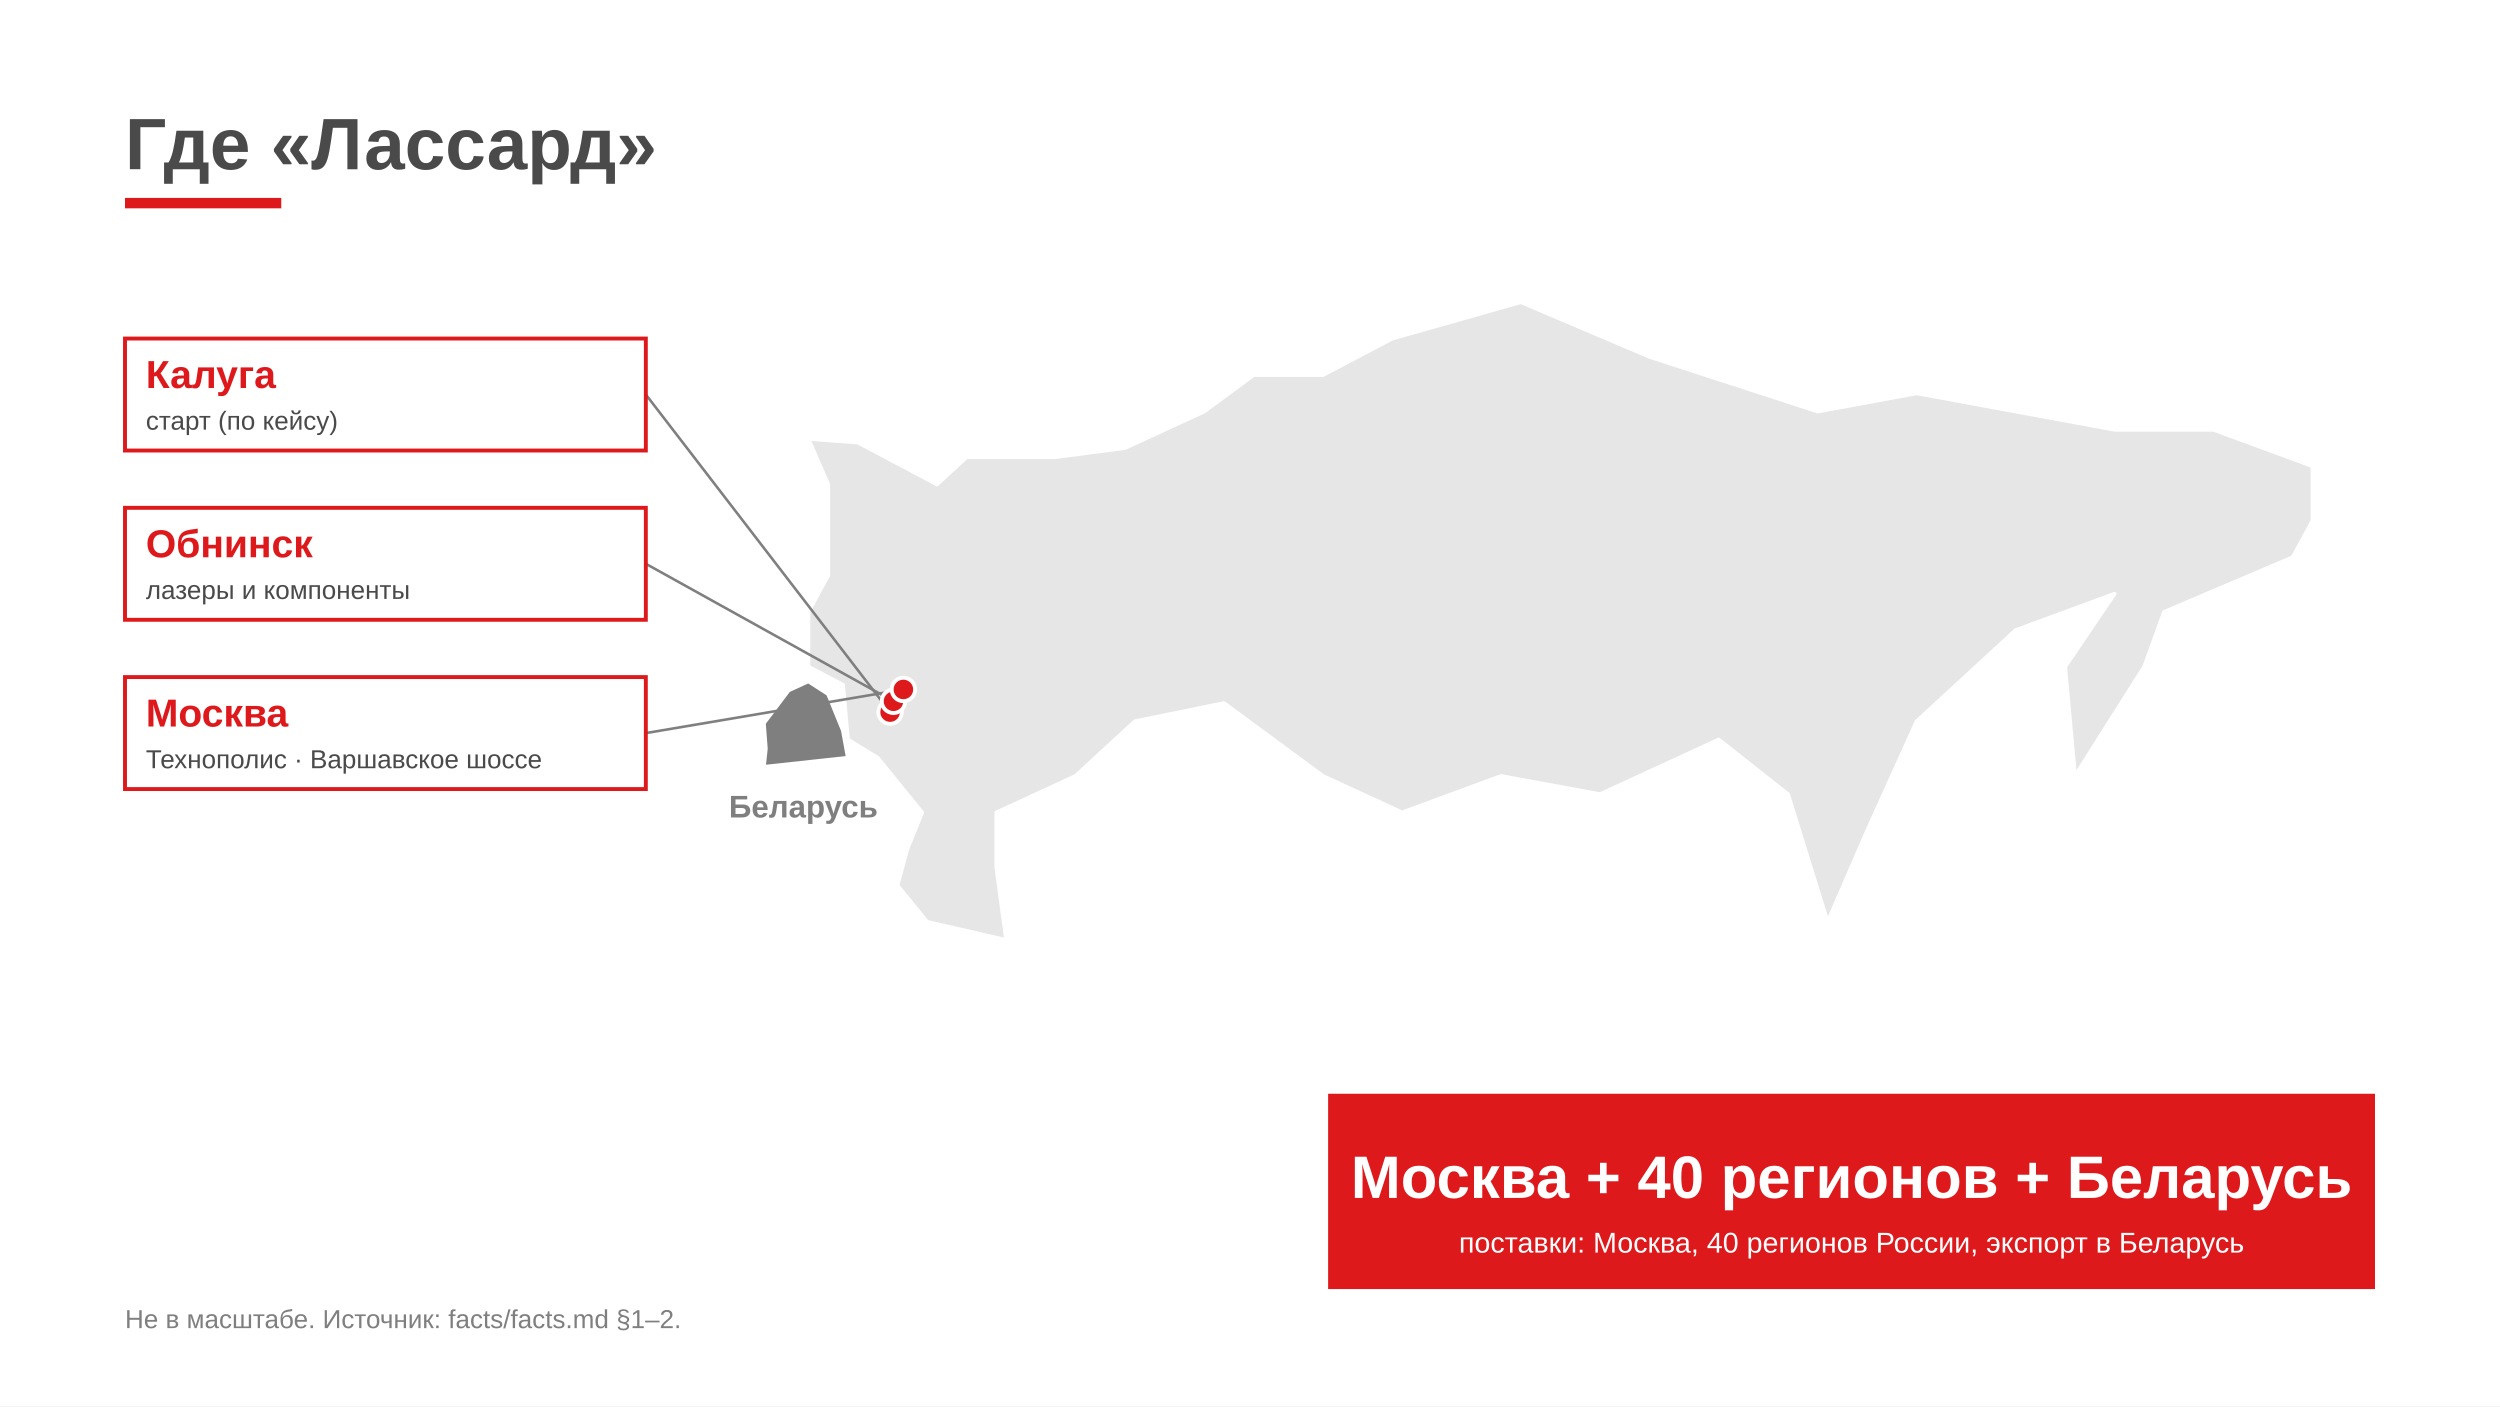
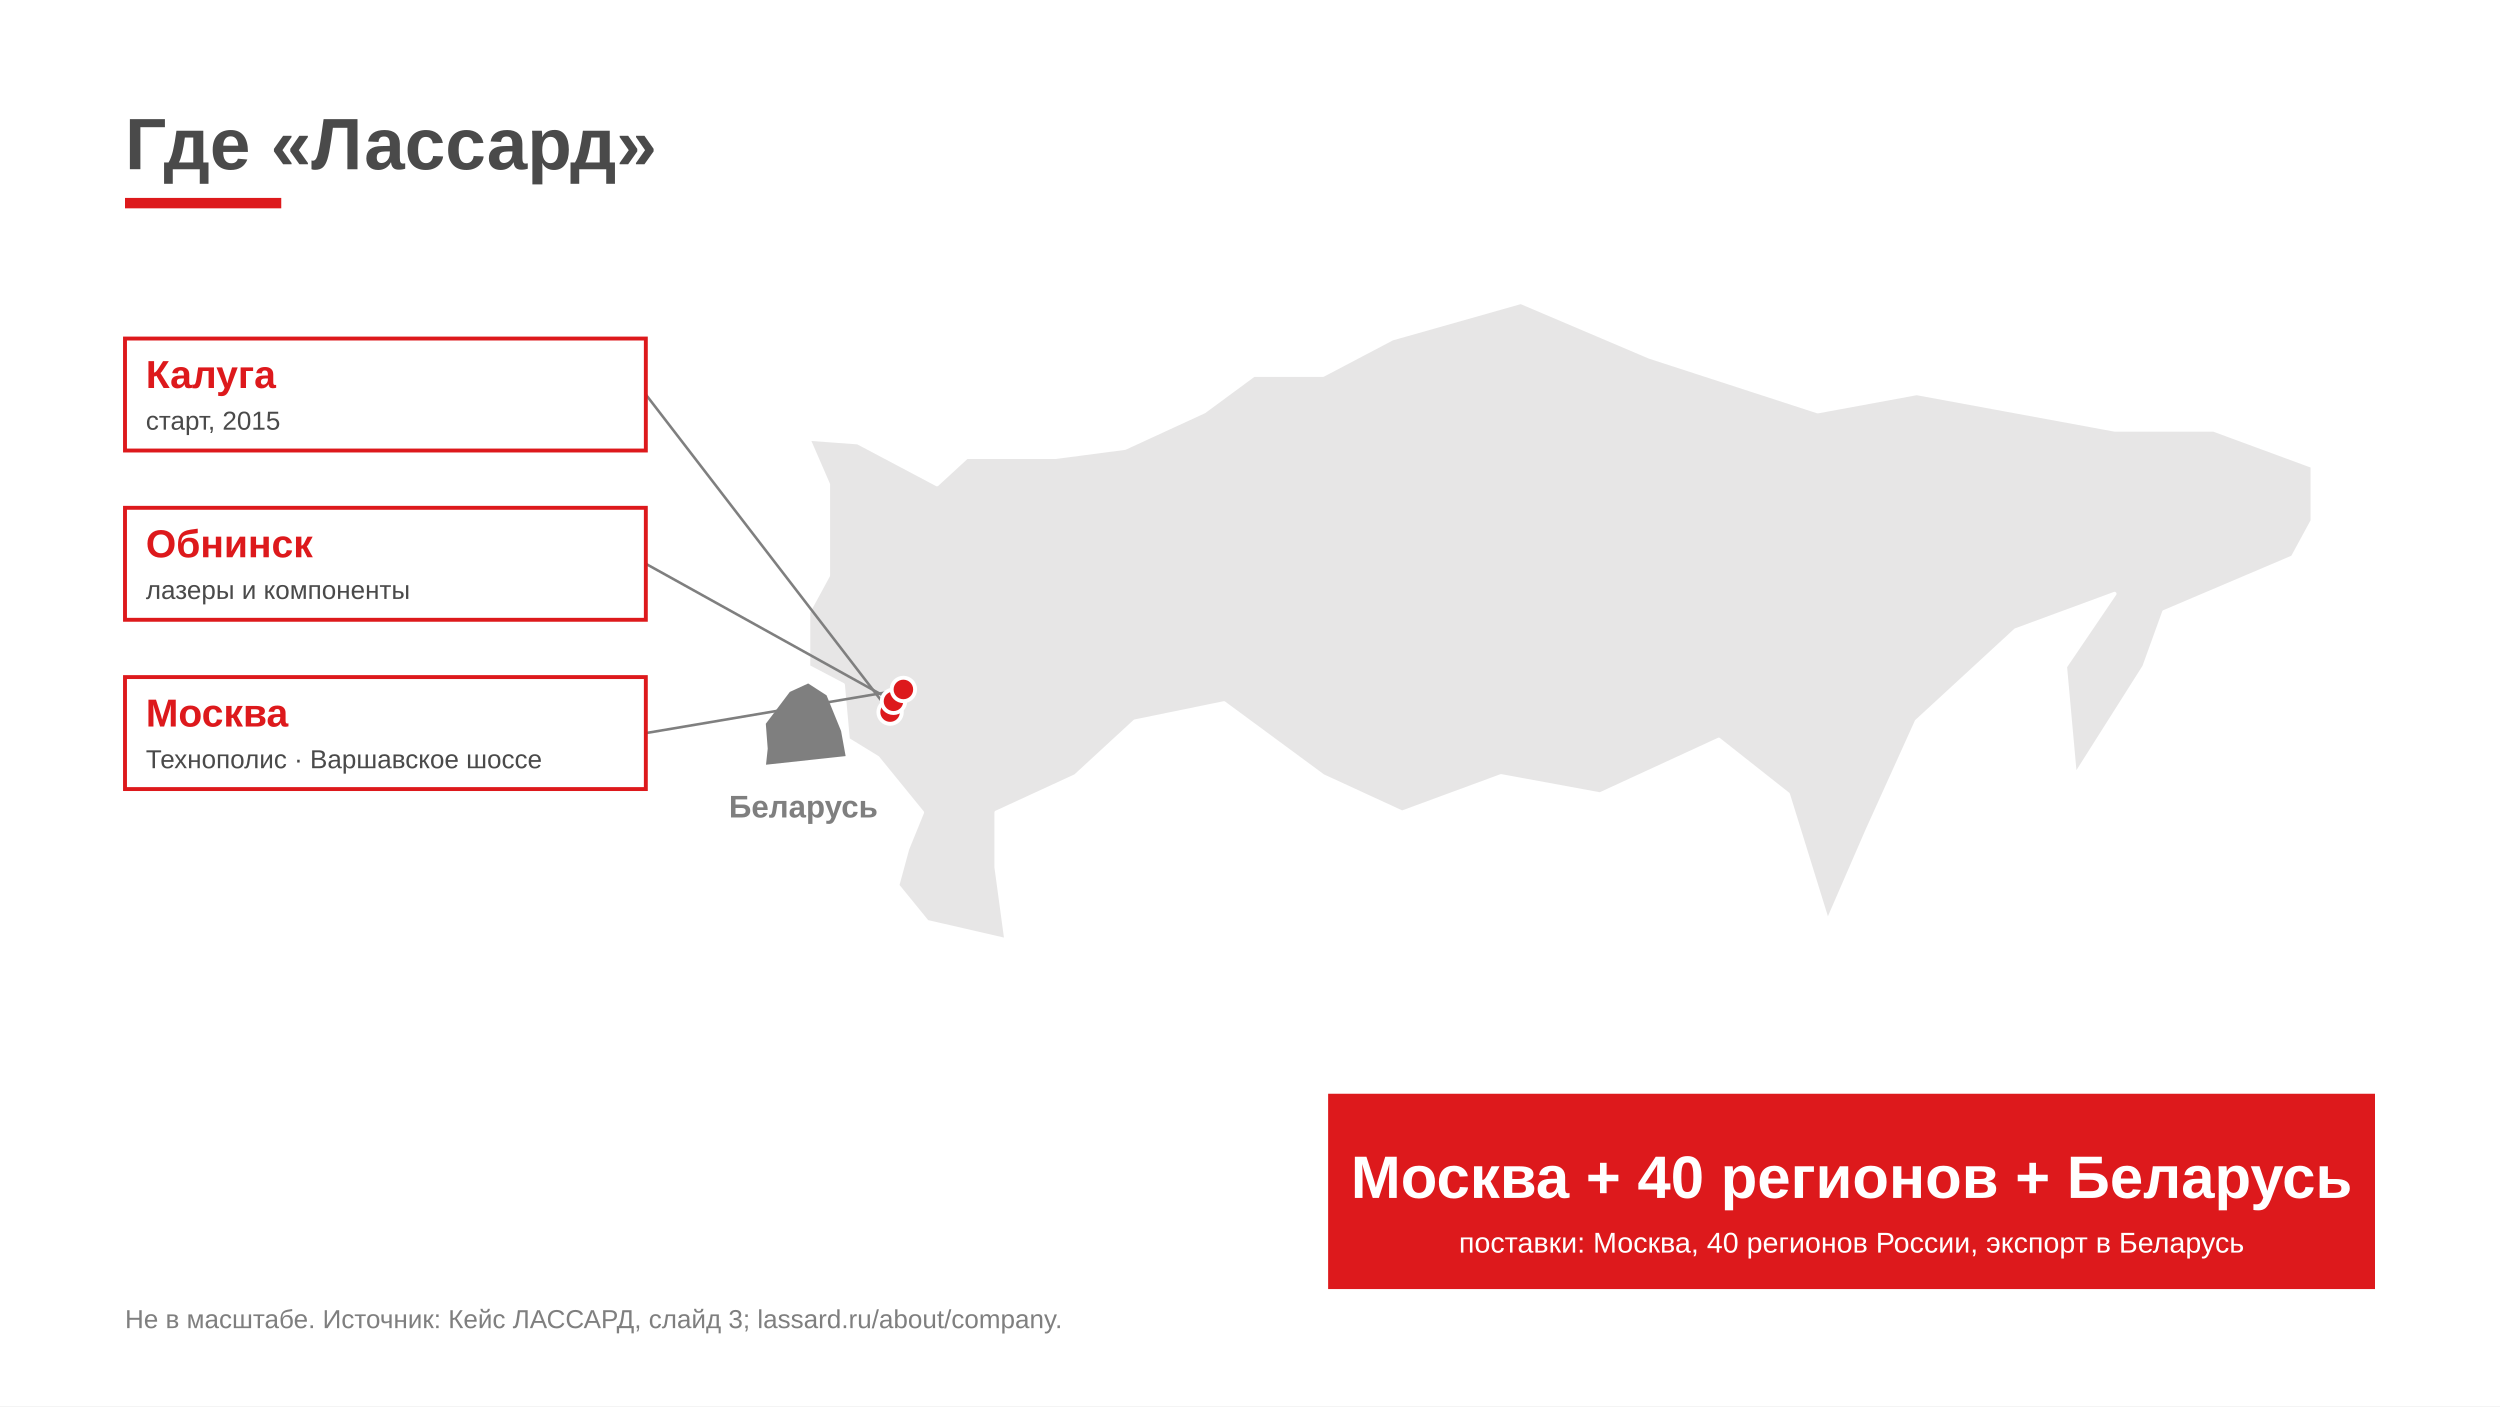
<svg xmlns="http://www.w3.org/2000/svg" width="1920" height="1080" viewBox="0 0 1920 1080">
  <rect width="1920" height="1080" fill="#FFFFFF" />
  <text x="96" y="130" font-family="Arial, Helvetica, sans-serif" font-size="56" font-weight="bold" fill="#4A4A4A" text-anchor="start">Где «Лассард»</text>
  <rect x="96" y="152" width="120" height="8" fill="#DD191C" />
  <polygon points="620.8,337.0 658.8,339.8 719.6,372.0 742.4,351.0 810.8,351.0 864.0,344.0 924.8,316.0 962.8,288.0 1016.0,288.0 1069.2,260.0 1168.0,232.0 1266.8,274.0 1396.0,316.0 1472.0,302.0 1624.0,330.0 1700.0,330.0 1776.0,358.0 1776.0,400.0 1760.8,428.0 1662.0,470.0 1646.8,512.0 1593.6,596.0 1586.0,512.0 1624.0,456.0 1548.0,484.0 1472.0,554.0 1434.0,638.0 1403.6,708.0 1373.2,610.0 1320.0,568.0 1228.8,610.0 1152.8,596.0 1076.8,624.0 1016.0,596.0 940.0,540.0 871.6,554.0 826.0,596.0 765.2,624.0 765.2,666.0 772.8,722.0 712.0,708.0 689.2,680.0 696.8,652.0 708.2,624.0 674.0,582.0 651.2,568.0 647.4,526.0 620.8,512.0 620.8,470.0 636.0,442.0 636.0,372.0" fill="#E7E6E6" stroke="#FFFFFF" stroke-width="3" stroke-linejoin="round" />
  <polygon points="586.6,589.0 651.2,582.0 647.4,561.0 636.0,533.0 620.8,523.2 605.6,530.2 586.6,555.4 588.1,575.0" fill="#7F7F7F" stroke="#FFFFFF" stroke-width="3" stroke-linejoin="round" />
  <line x1="683.6" y1="546.9" x2="496" y2="303" stroke="#7F7F7F" stroke-width="2" />
  <rect x="96" y="260" width="400" height="86" fill="#FFFFFF" stroke="#DD191C" stroke-width="3" />
  <text x="112" y="298" font-family="Arial, Helvetica, sans-serif" font-size="30" font-weight="bold" fill="#DD191C" text-anchor="start">Калуга</text>
-   <text x="112" y="330" font-family="Arial, Helvetica, sans-serif" font-size="20" font-weight="normal" fill="#4A4A4A" text-anchor="start">старт (по кейсу)</text>
+   <text x="112" y="330" font-family="Arial, Helvetica, sans-serif" font-size="20" font-weight="normal" fill="#4A4A4A" text-anchor="start">старт, 2015</text>
  <line x1="686.2" y1="538.6" x2="496" y2="433" stroke="#7F7F7F" stroke-width="2" />
  <rect x="96" y="390" width="400" height="86" fill="#FFFFFF" stroke="#DD191C" stroke-width="3" />
  <text x="112" y="428" font-family="Arial, Helvetica, sans-serif" font-size="30" font-weight="bold" fill="#DD191C" text-anchor="start">Обнинск</text>
  <text x="112" y="460" font-family="Arial, Helvetica, sans-serif" font-size="20" font-weight="normal" fill="#4A4A4A" text-anchor="start">лазеры и компоненты</text>
  <line x1="693.8" y1="529.5" x2="496" y2="563" stroke="#7F7F7F" stroke-width="2" />
  <rect x="96" y="520" width="400" height="86" fill="#FFFFFF" stroke="#DD191C" stroke-width="3" />
  <text x="112" y="558" font-family="Arial, Helvetica, sans-serif" font-size="30" font-weight="bold" fill="#DD191C" text-anchor="start">Москва</text>
  <text x="112" y="590" font-family="Arial, Helvetica, sans-serif" font-size="20" font-weight="normal" fill="#4A4A4A" text-anchor="start">Технополис · Варшавское шоссе</text>
  <circle cx="683.6" cy="546.9" r="9" fill="#DD191C" stroke="#FFFFFF" stroke-width="3" />
  <circle cx="686.2" cy="538.6" r="9" fill="#DD191C" stroke="#FFFFFF" stroke-width="3" />
  <circle cx="693.8" cy="529.5" r="9" fill="#DD191C" stroke="#FFFFFF" stroke-width="3" />
  <text x="617.0" y="627.8" font-family="Arial, Helvetica, sans-serif" font-size="24" font-weight="bold" fill="#7F7F7F" text-anchor="middle">Беларусь</text>
  <rect x="1020" y="840" width="804" height="150" fill="#DD191C" />
  <text x="1422" y="920" font-family="Arial, Helvetica, sans-serif" font-size="46" font-weight="bold" fill="#FFFFFF" text-anchor="middle">Москва + 40 регионов + Беларусь</text>
  <text x="1422" y="962" font-family="Arial, Helvetica, sans-serif" font-size="22" font-weight="normal" fill="#FFFFFF" text-anchor="middle">поставки: Москва, 40 регионов России, экспорт в Беларусь</text>
-   <text x="96" y="1020" font-family="Arial, Helvetica, sans-serif" font-size="20" font-weight="normal" fill="#7F7F7F" text-anchor="start">Не в масштабе. Источник: facts/facts.md §1–2.</text>
+   <text x="96" y="1020" font-family="Arial, Helvetica, sans-serif" font-size="20" font-weight="normal" fill="#7F7F7F" text-anchor="start">Не в масштабе. Источник: Кейс ЛАССАРД, слайд 3; lassard.ru/about/company.</text>
</svg>
